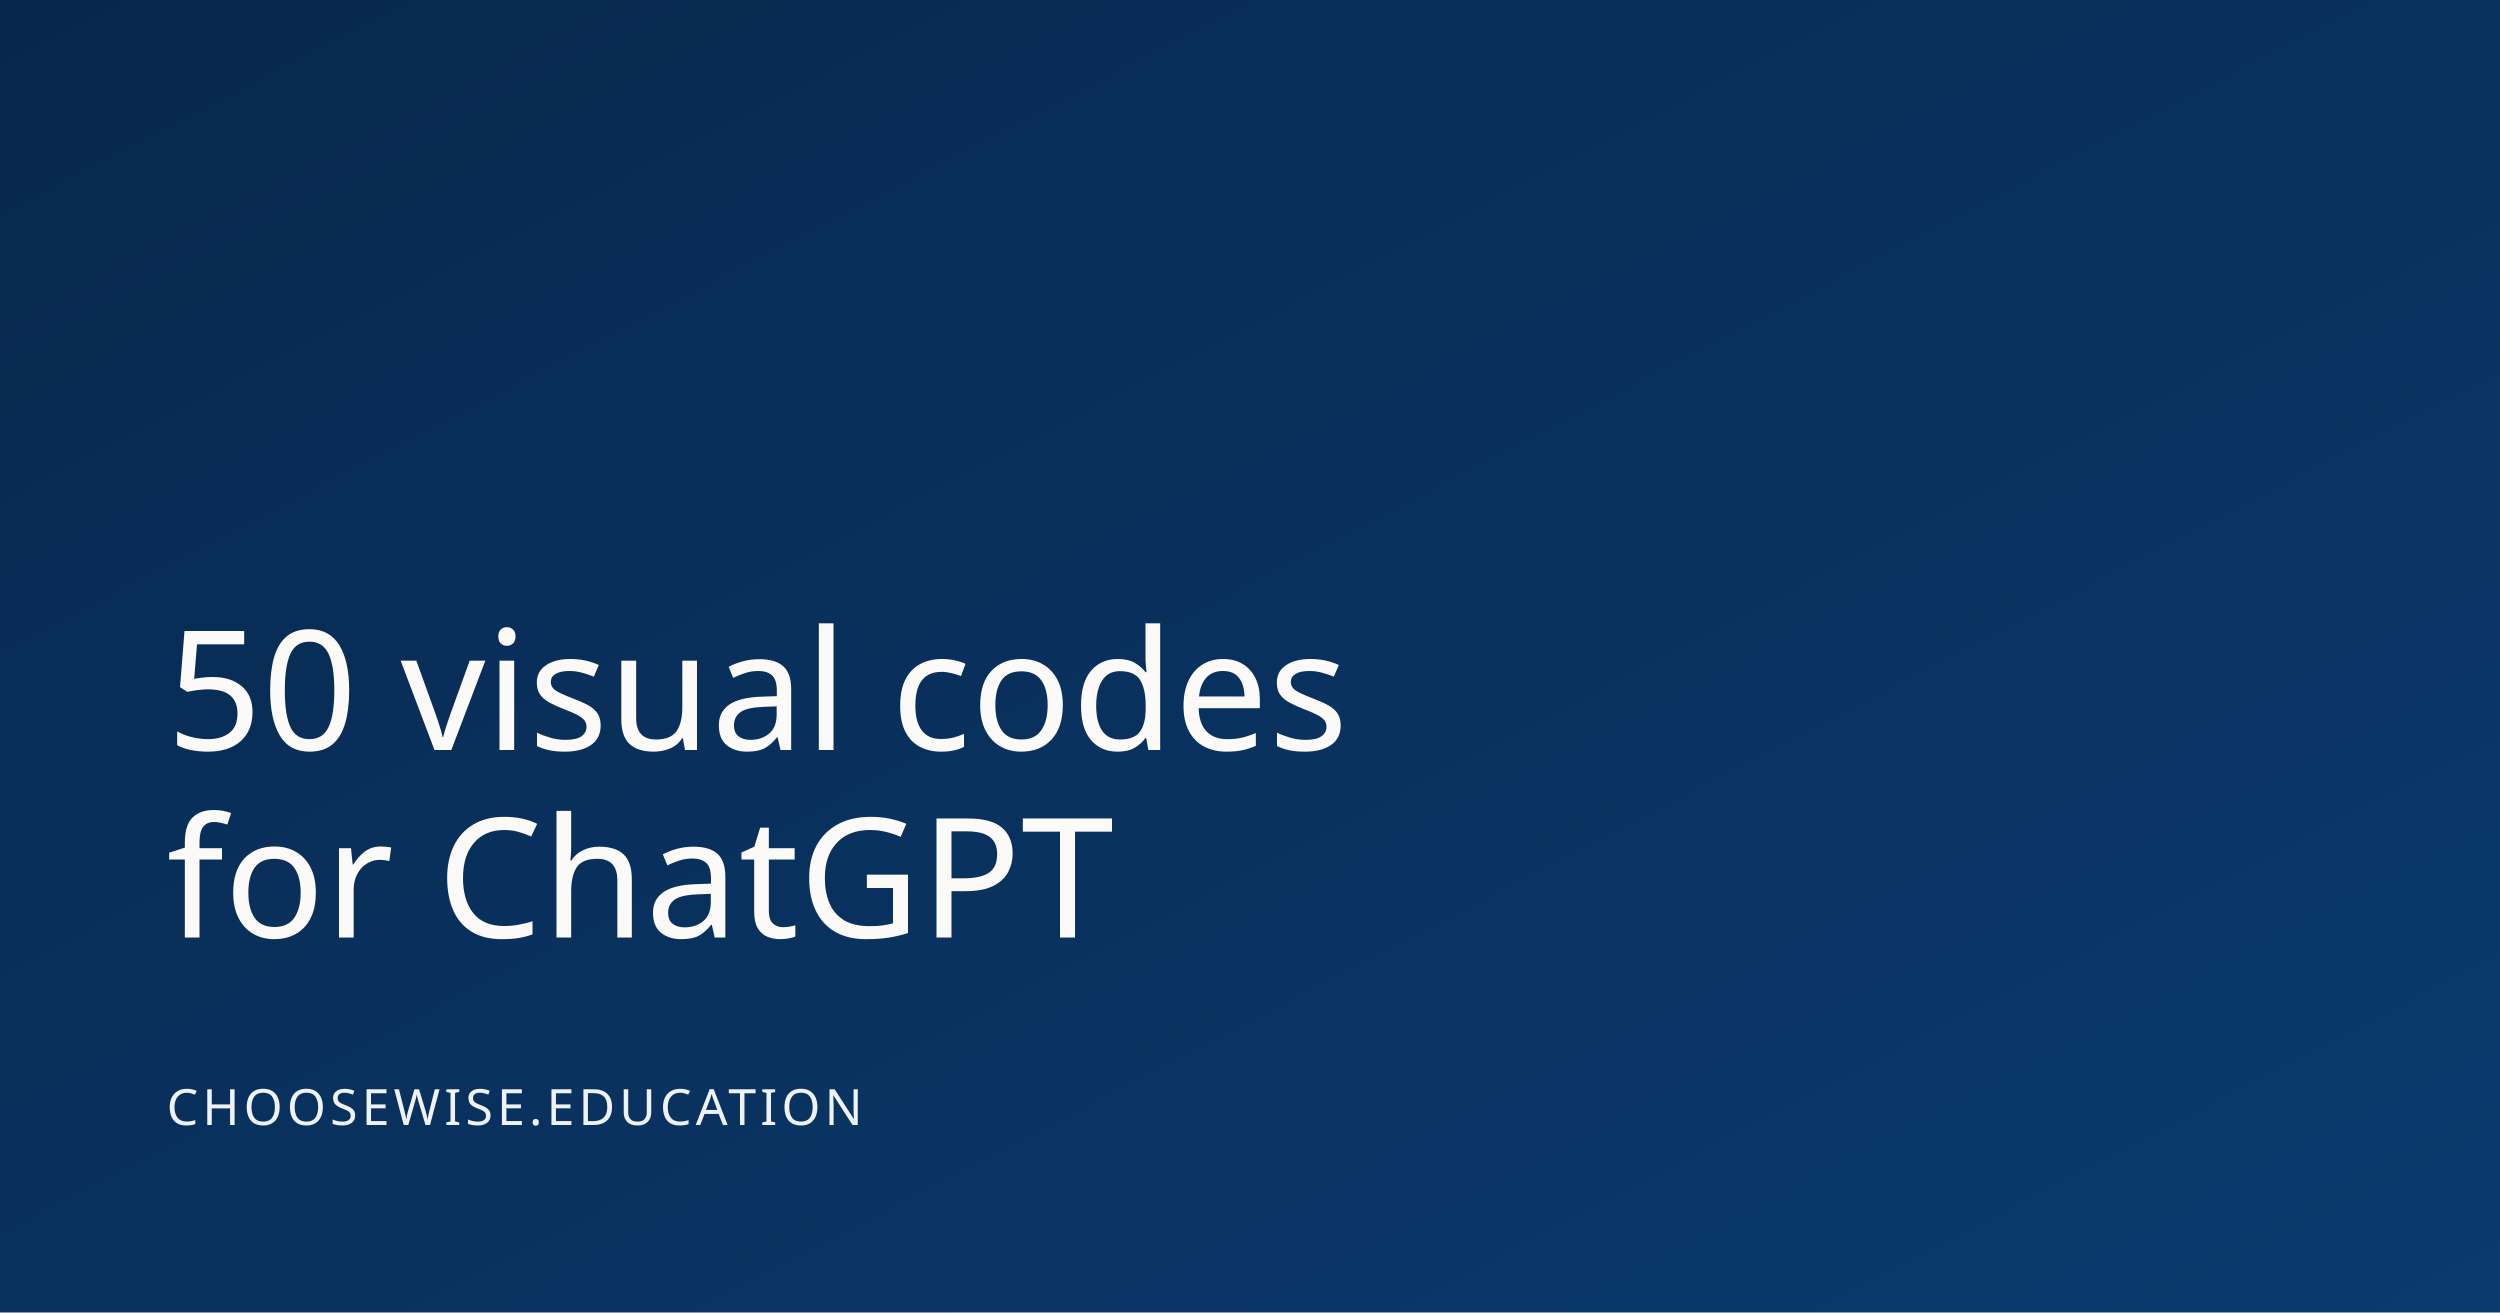
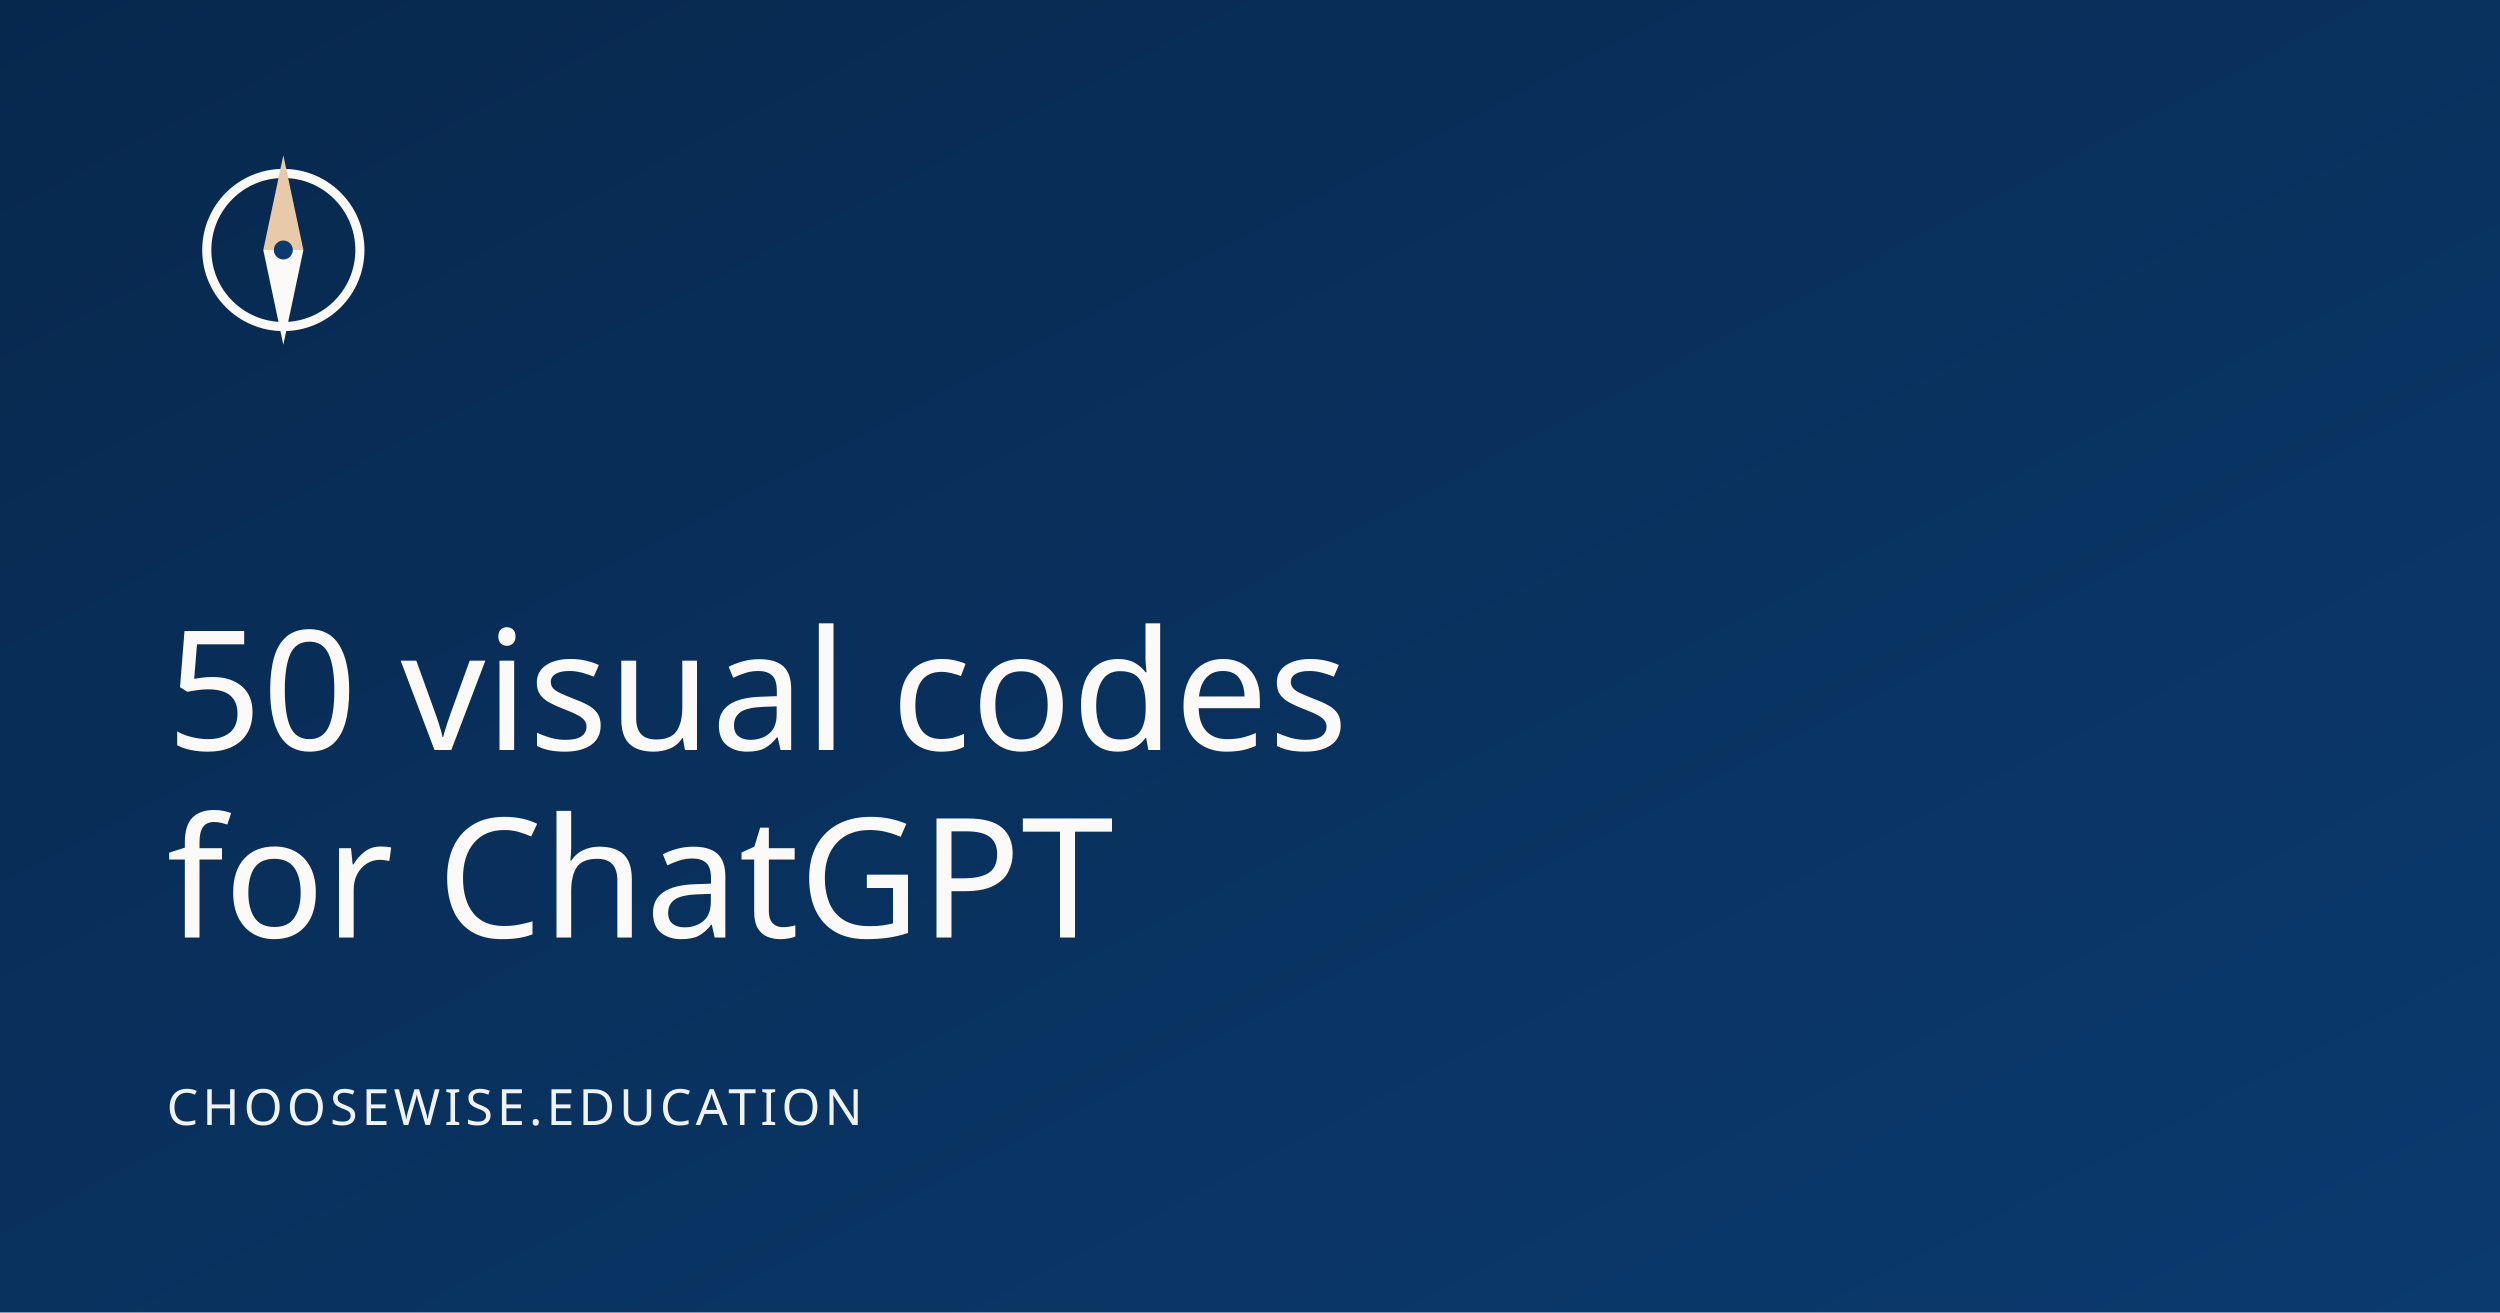
<svg xmlns="http://www.w3.org/2000/svg" viewBox="0 0 1200 630" width="1200" height="630">
  <defs>
    <style>
      @font-face {
        font-family: 'Hanken Grotesk';
        src: url('../../../fonts/hanken-grotesk/HankenGrotesk-VariableFont.woff2') format('woff2');
        font-weight: 300 600;
        font-style: normal;
      }
    </style>
    <linearGradient id="bg" x1="0" y1="0" x2="1" y2="1">
      <stop offset="0%" stop-color="#07284D" />
      <stop offset="100%" stop-color="#0B3A6F" />
    </linearGradient>
  </defs>
  <rect width="1200" height="630" fill="url(#bg)" />
+   <svg x="80" y="64" width="112" height="112" viewBox="0 0 64 64">
+     <circle cx="32" cy="32" r="21" fill="none" stroke="#FBFAF8" stroke-width="2.5" />
+     <path d="M32 58 L37.5 32 L26.5 32 Z" fill="#FBFAF8" />
+     <path d="M32 6 L37.5 32 L26.5 32 Z" fill="#E8C9A8" />
+     <circle cx="32" cy="32" r="2.6" fill="#0B3A6F" />
+   </svg>
  <text x="80" y="360" font-family="Hanken Grotesk, sans-serif" font-size="80" font-weight="300" fill="#FBFAF8">50 visual codes</text>
  <text x="80" y="450" font-family="Hanken Grotesk, sans-serif" font-size="80" font-weight="300" fill="#FBFAF8">for ChatGPT</text>
  <text x="80" y="540" font-family="Hanken Grotesk, sans-serif" font-size="24" font-weight="500" fill="#EFF2F6" letter-spacing="2">CHOOSEWISE.EDUCATION</text>
</svg>
